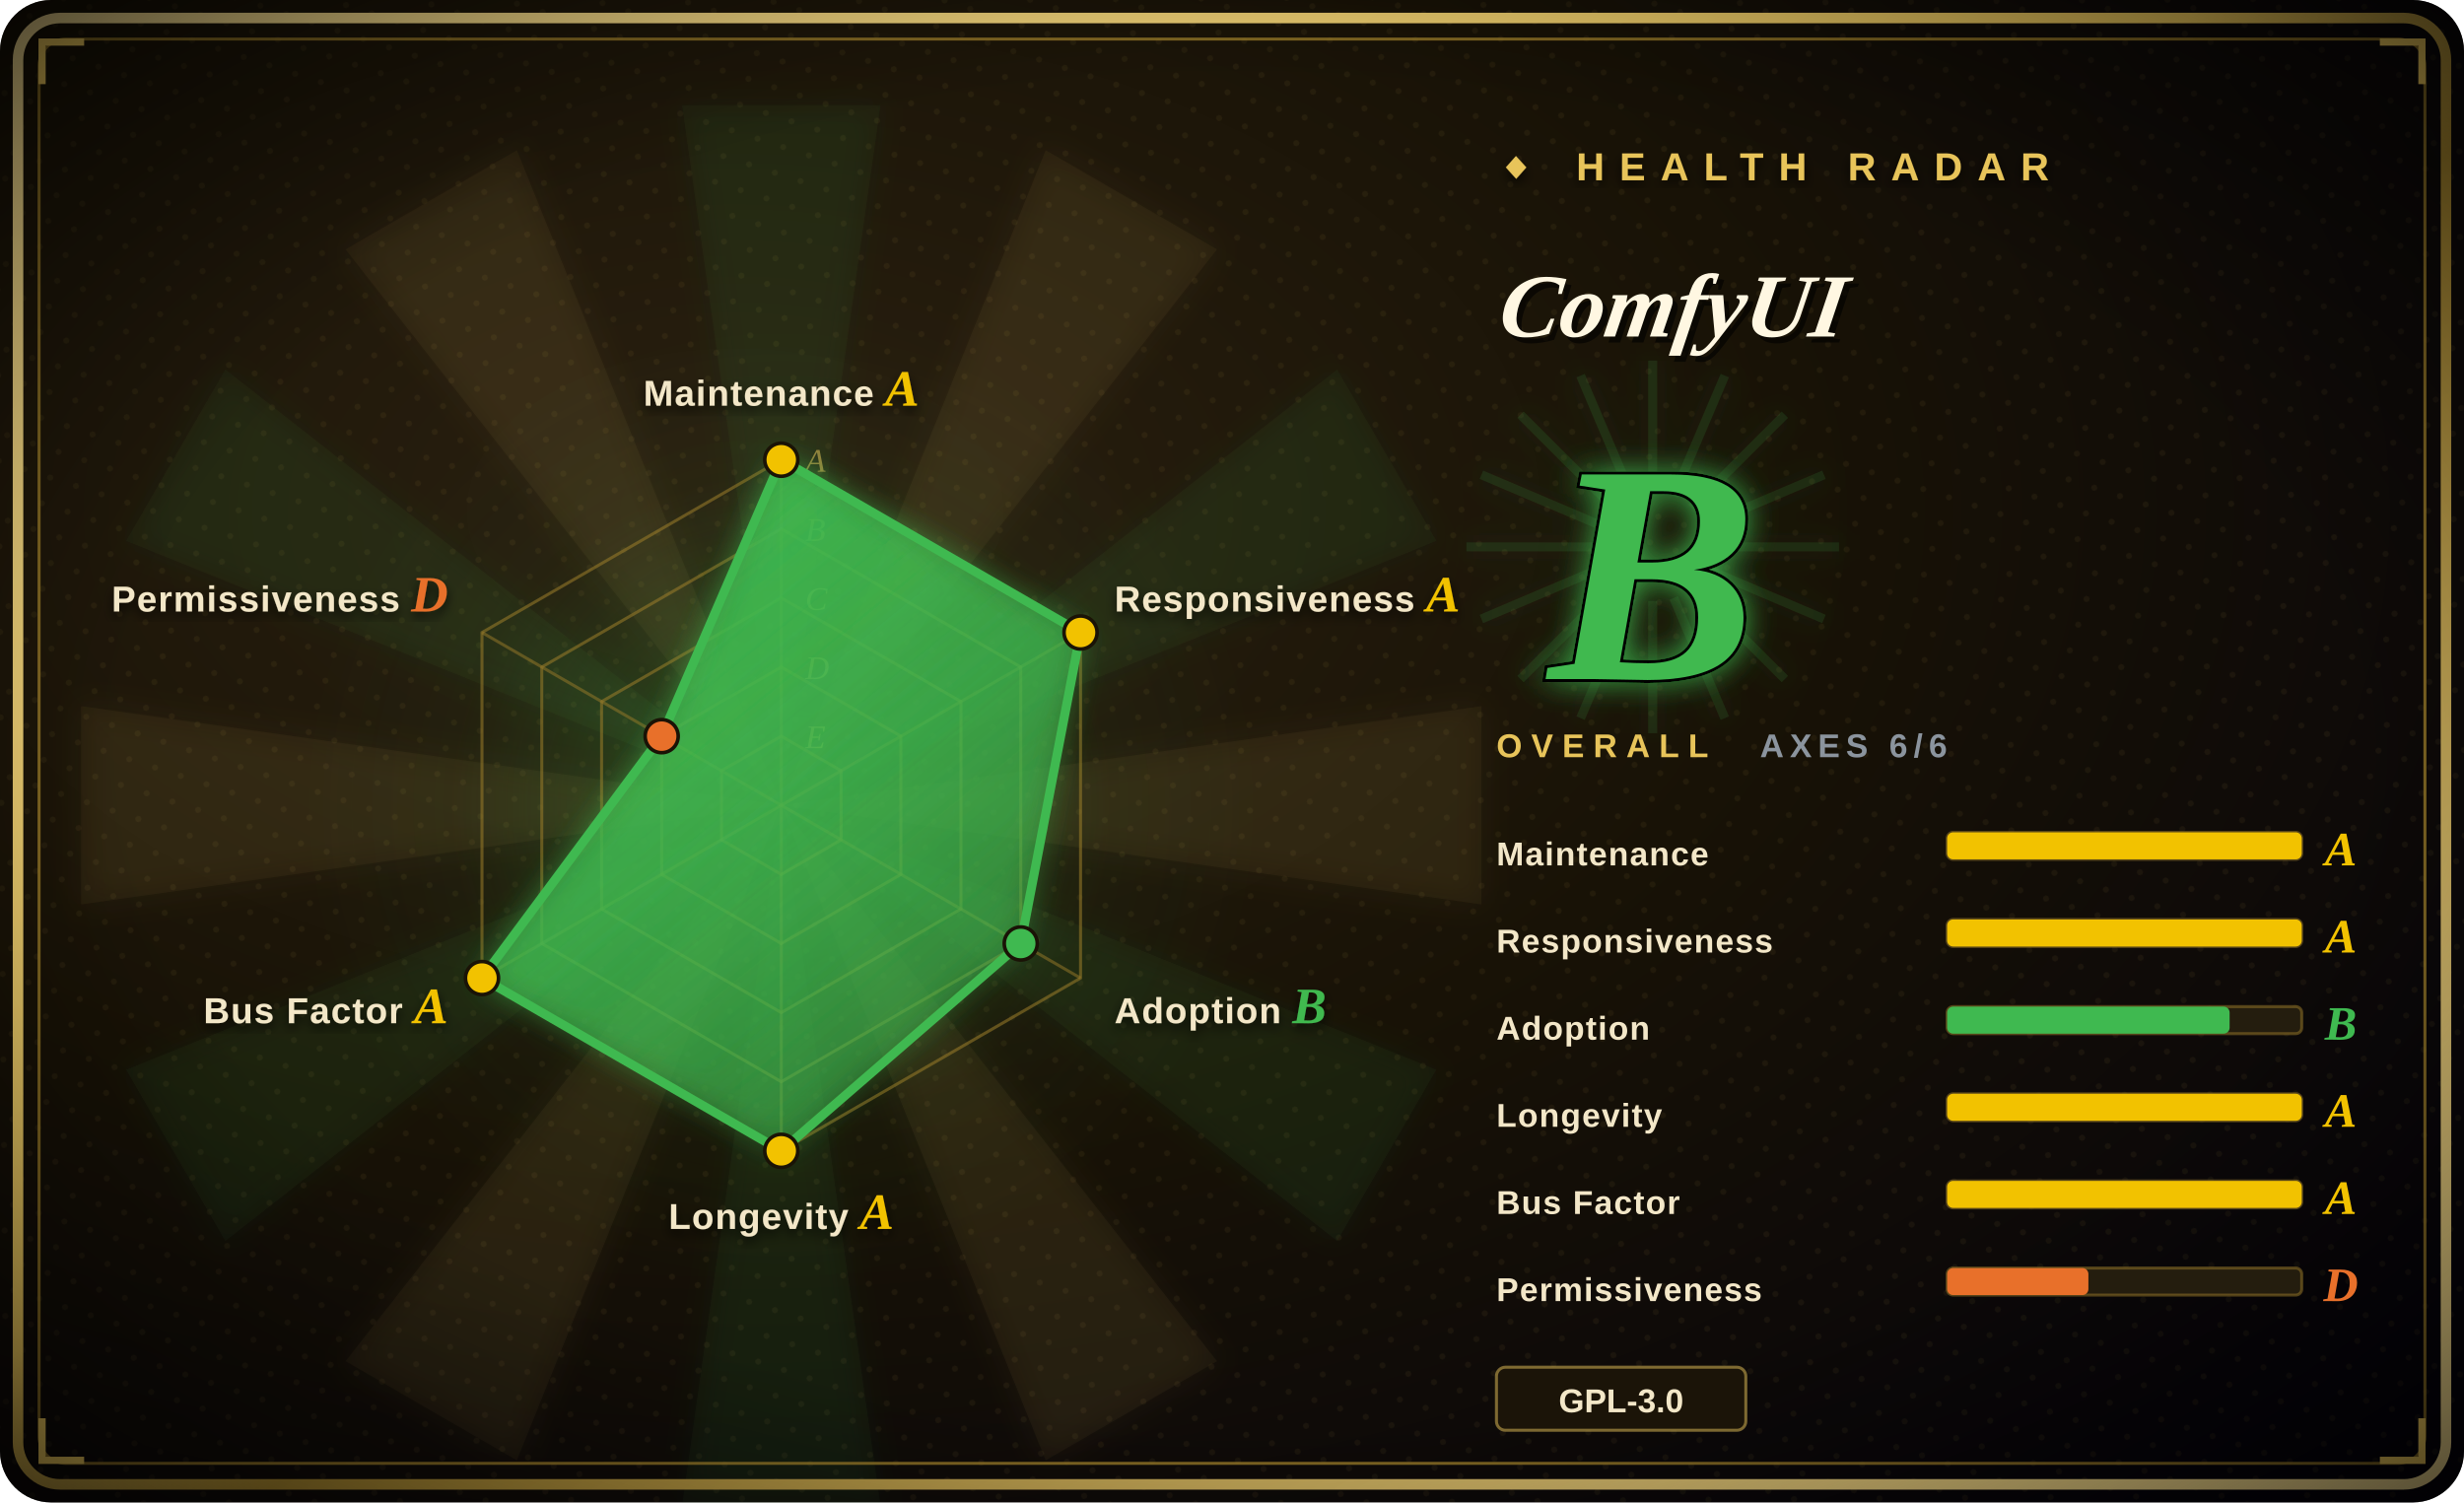
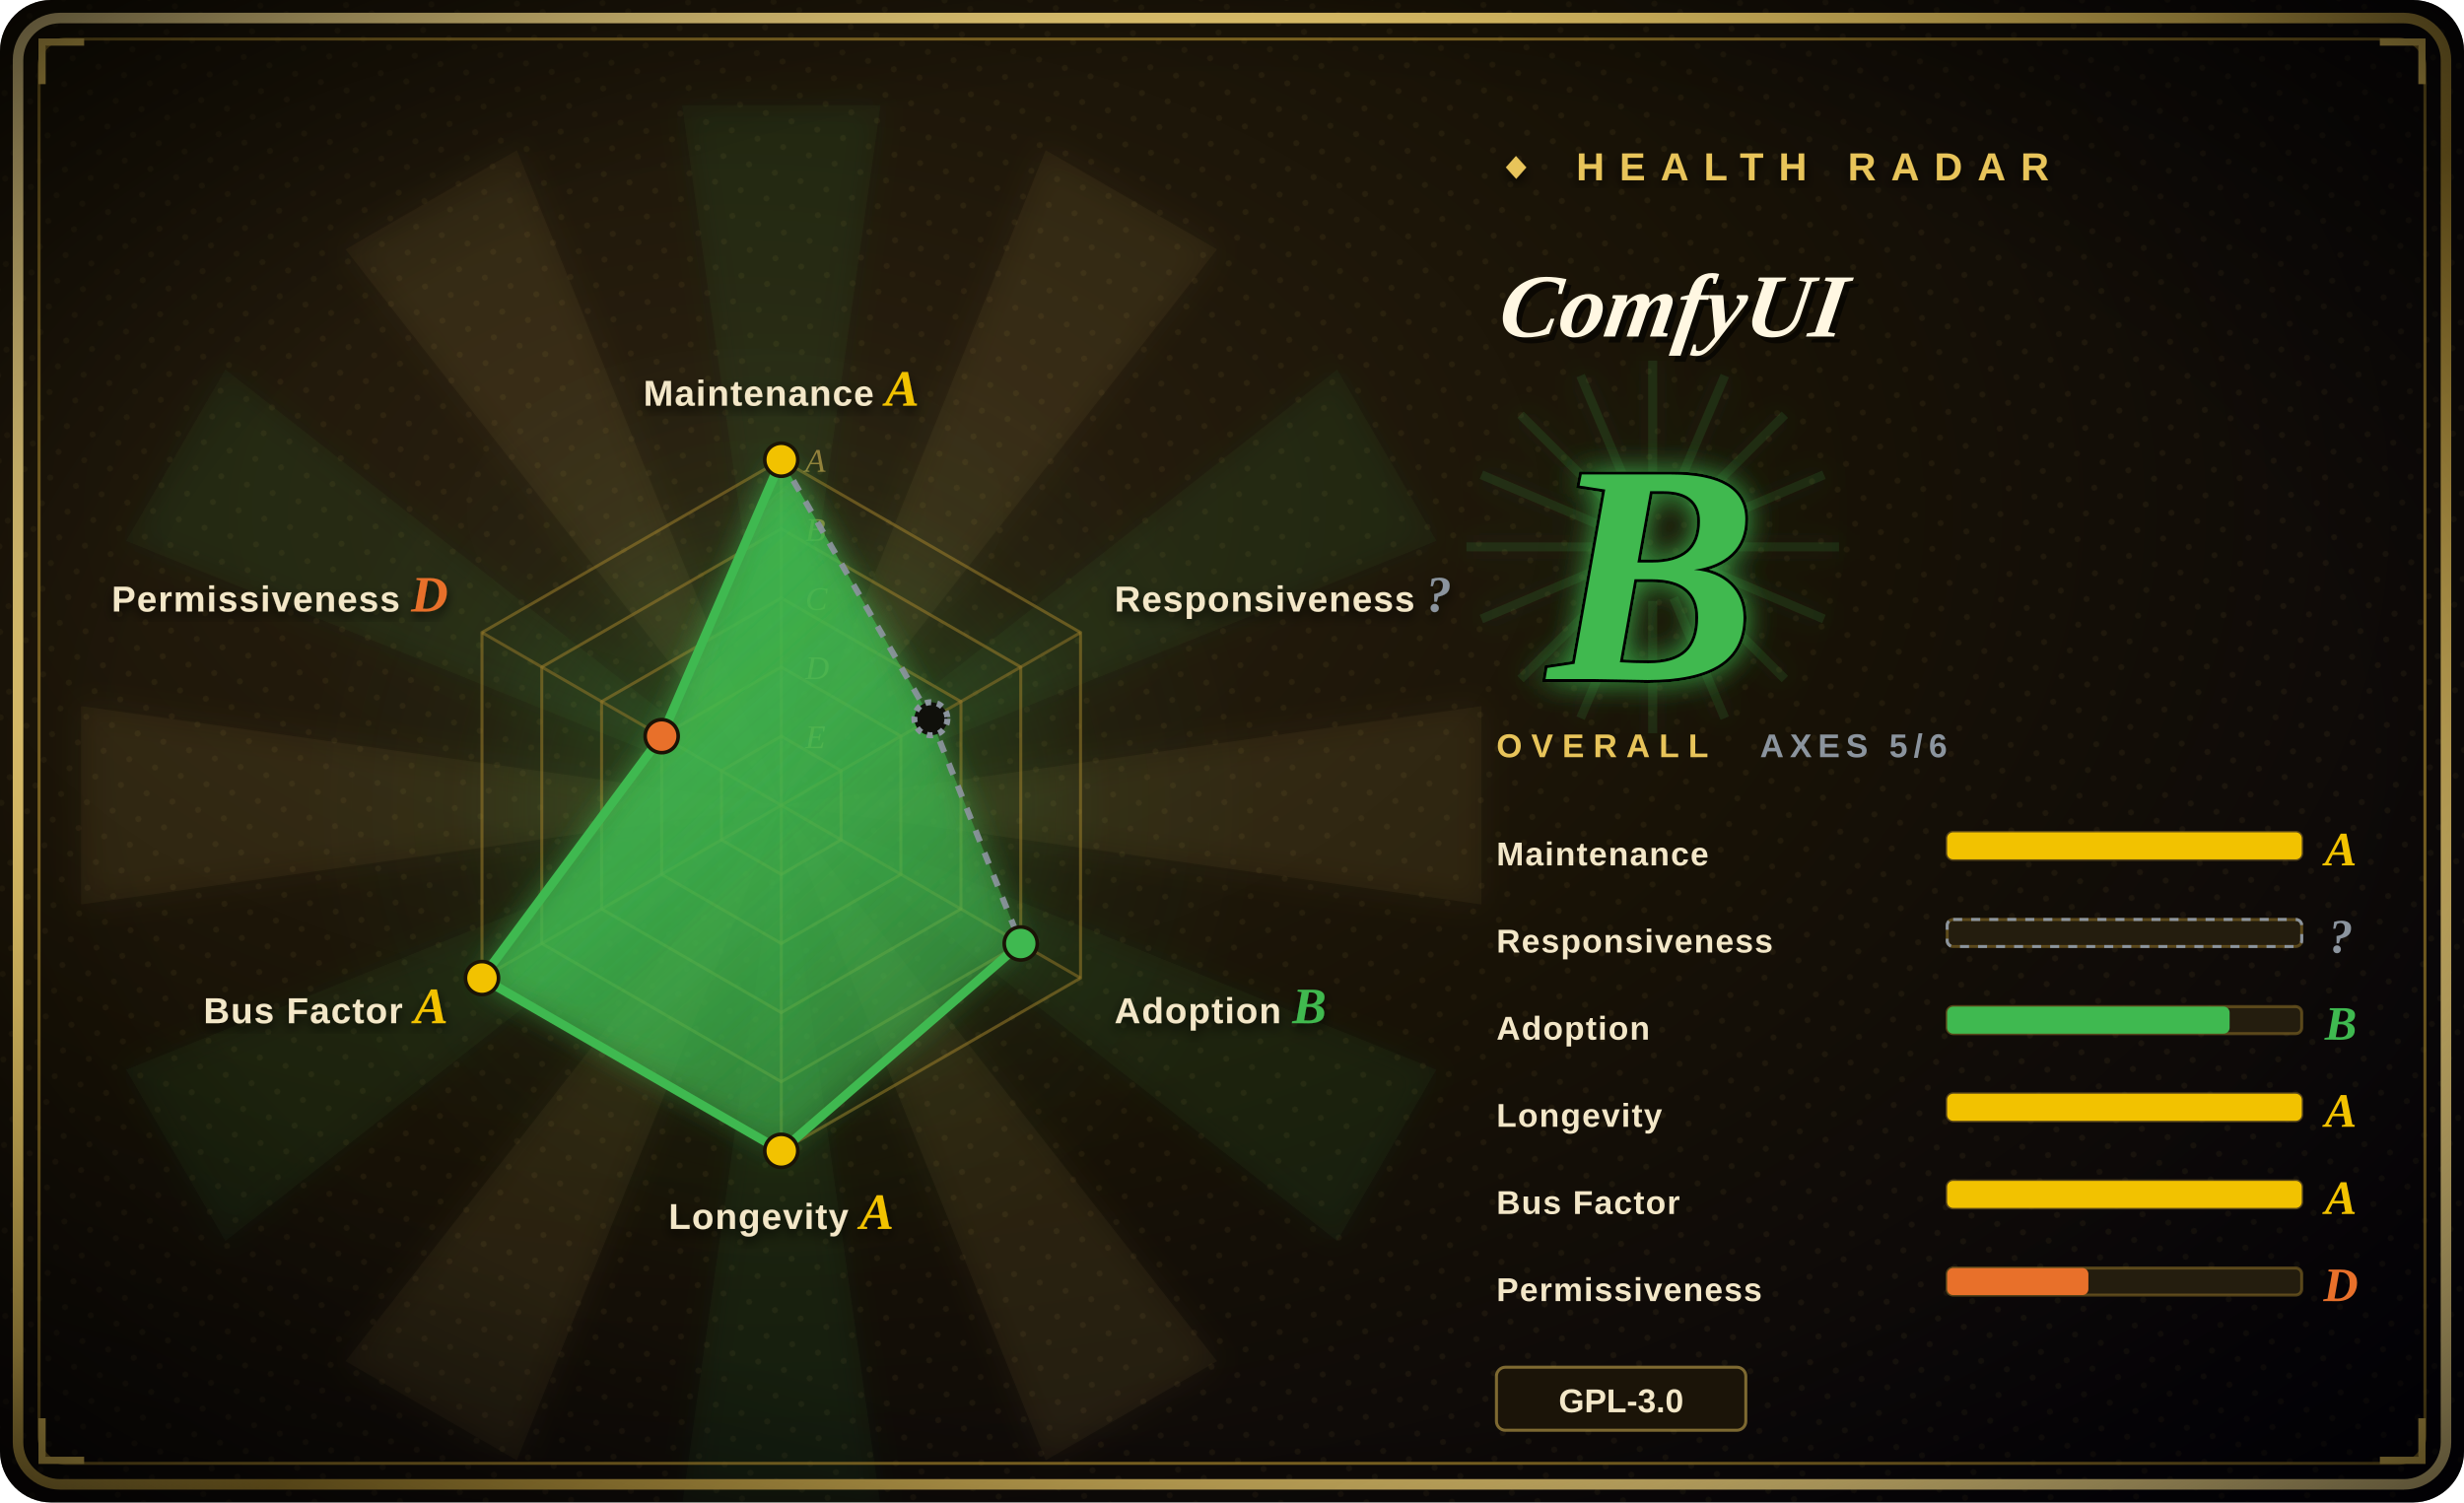
<svg xmlns="http://www.w3.org/2000/svg" width="820" height="500" viewBox="0 0 820 500">
  <defs>
    <radialGradient id="bg" cx="30%" cy="34%" r="90%">
      <stop offset="0%" stop-color="#2a2010" />
      <stop offset="48%" stop-color="#181206" />
      <stop offset="100%" stop-color="#05030a" />
    </radialGradient>
    <radialGradient id="vig" cx="50%" cy="50%" r="72%">
      <stop offset="62%" stop-color="#000000" stop-opacity="0" />
      <stop offset="100%" stop-color="#000000" stop-opacity="0.72" />
    </radialGradient>
    <linearGradient id="frame" x1="0" y1="0" x2="1" y2="1">
      <stop offset="0%" stop-color="#f6dd92" />
      <stop offset="45%" stop-color="#E8C45A" />
      <stop offset="55%" stop-color="#9c7d2a" />
      <stop offset="100%" stop-color="#f6dd92" />
    </linearGradient>
    <linearGradient id="poly" x1="0" y1="0" x2="0.7" y2="1">
      <stop offset="0%" stop-color="#3FB950" stop-opacity="0.92" />
      <stop offset="100%" stop-color="#3FB950" stop-opacity="0.34" />
    </linearGradient>
    <radialGradient id="halo" cx="50%" cy="50%" r="50%">
      <stop offset="0%" stop-color="#3FB950" stop-opacity="0.34" />
      <stop offset="68%" stop-color="#3FB950" stop-opacity="0.04" />
      <stop offset="100%" stop-color="#3FB950" stop-opacity="0" />
    </radialGradient>
    <filter id="glow" x="-60%" y="-60%" width="220%" height="220%">
      <feGaussianBlur stdDeviation="5" result="b" />
      <feMerge>
        <feMergeNode in="b" />
        <feMergeNode in="SourceGraphic" />
      </feMerge>
    </filter>
    <filter id="soft" x="-30%" y="-30%" width="160%" height="160%">
      <feDropShadow dx="0" dy="2" stdDeviation="2" flood-color="#000" flood-opacity="0.7" />
    </filter>
    <pattern id="halftone" width="9" height="9" patternUnits="userSpaceOnUse" patternTransform="rotate(18)">
      <circle cx="2" cy="2" r="1" fill="#E8C45A" fill-opacity="0.06" />
    </pattern>
  </defs>
  <rect width="820" height="500" rx="17" fill="url(#bg)" />
  <rect width="820" height="500" rx="17" fill="url(#halftone)" />
  <g opacity="0.5" filter="url(#glow)">
    <path d="M260,268 L493,235 L493,301 Z" fill="#E8C45A" fill-opacity="0.10" />
    <path d="M260,268 L478,356 L445,413 Z" fill="#3FB950" fill-opacity="0.10" />
    <path d="M260,268 L405,453 L348,486 Z" fill="#E8C45A" fill-opacity="0.10" />
    <path d="M260,268 L293,501 L227,501 Z" fill="#3FB950" fill-opacity="0.10" />
    <path d="M260,268 L172,486 L115,453 Z" fill="#E8C45A" fill-opacity="0.10" />
    <path d="M260,268 L75,413 L42,356 Z" fill="#3FB950" fill-opacity="0.10" />
    <path d="M260,268 L27,301 L27,235 Z" fill="#E8C45A" fill-opacity="0.10" />
    <path d="M260,268 L42,180 L75,123 Z" fill="#3FB950" fill-opacity="0.10" />
    <path d="M260,268 L115,83 L172,50 Z" fill="#E8C45A" fill-opacity="0.10" />
    <path d="M260,268 L227,35 L293,35 Z" fill="#3FB950" fill-opacity="0.10" />
    <path d="M260,268 L348,50 L405,83 Z" fill="#E8C45A" fill-opacity="0.10" />
    <path d="M260,268 L445,123 L478,180 Z" fill="#3FB950" fill-opacity="0.10" />
  </g>
  <circle cx="260" cy="268" r="161" fill="url(#halo)" />
  <rect x="6" y="6" width="808" height="488" rx="14" fill="none" stroke="url(#frame)" stroke-width="3.5" />
  <rect x="13" y="13" width="794" height="474" rx="9" fill="none" stroke="#9c7d2a" stroke-width="1" stroke-opacity="0.8" />
  <path d="M14,28 L14,14 L28,14" fill="none" stroke="#E8C45A" stroke-width="2.4" />
  <path d="M806,28 L806,14 L792,14" fill="none" stroke="#E8C45A" stroke-width="2.4" />
  <path d="M14,472 L14,486 L28,486" fill="none" stroke="#E8C45A" stroke-width="2.4" />
  <path d="M806,472 L806,486 L792,486" fill="none" stroke="#E8C45A" stroke-width="2.4" />
  <rect width="820" height="500" rx="17" fill="url(#vig)" />
  <polygon points="260.0,153.0 359.6,210.5 359.6,325.5 260.0,383.0 160.4,325.5 160.4,210.5" fill="none" stroke="#9c7d2a" stroke-opacity="0.55" stroke-width="1" />
  <polygon points="260.0,176.0 339.7,222.0 339.7,314.0 260.0,360.0 180.3,314.0 180.3,222.0" fill="none" stroke="#9c7d2a" stroke-opacity="0.55" stroke-width="1" />
  <polygon points="260.0,199.0 319.8,233.5 319.8,302.5 260.0,337.0 200.2,302.5 200.2,233.5" fill="none" stroke="#9c7d2a" stroke-opacity="0.55" stroke-width="1" />
  <polygon points="260.0,222.0 299.8,245.0 299.8,291.0 260.0,314.0 220.2,291.0 220.2,245.0" fill="none" stroke="#9c7d2a" stroke-opacity="0.55" stroke-width="1" />
  <polygon points="260.0,245.0 279.9,256.5 279.9,279.5 260.0,291.0 240.1,279.5 240.1,256.5" fill="none" stroke="#9c7d2a" stroke-opacity="0.55" stroke-width="1" />
  <line x1="260" y1="268" x2="260.0" y2="153.0" stroke="#9c7d2a" stroke-opacity="0.5" stroke-width="1" />
  <line x1="260" y1="268" x2="359.6" y2="210.5" stroke="#9c7d2a" stroke-opacity="0.5" stroke-width="1" />
  <line x1="260" y1="268" x2="359.6" y2="325.5" stroke="#9c7d2a" stroke-opacity="0.5" stroke-width="1" />
  <line x1="260" y1="268" x2="260.0" y2="383.0" stroke="#9c7d2a" stroke-opacity="0.5" stroke-width="1" />
  <line x1="260" y1="268" x2="160.4" y2="325.5" stroke="#9c7d2a" stroke-opacity="0.5" stroke-width="1" />
  <line x1="260" y1="268" x2="160.4" y2="210.5" stroke="#9c7d2a" stroke-opacity="0.5" stroke-width="1" />
  <text x="268" y="157.0" font-size="11" font-style="italic" fill="#E8C45A" fill-opacity="0.55" font-family="'Georgia','Times New Roman',serif">A</text>
  <text x="268" y="180.0" font-size="11" font-style="italic" fill="#E8C45A" fill-opacity="0.55" font-family="'Georgia','Times New Roman',serif">B</text>
  <text x="268" y="203.0" font-size="11" font-style="italic" fill="#E8C45A" fill-opacity="0.55" font-family="'Georgia','Times New Roman',serif">C</text>
  <text x="268" y="226.0" font-size="11" font-style="italic" fill="#E8C45A" fill-opacity="0.55" font-family="'Georgia','Times New Roman',serif">D</text>
  <text x="268" y="249.0" font-size="11" font-style="italic" fill="#E8C45A" fill-opacity="0.55" font-family="'Georgia','Times New Roman',serif">E</text>
-   <polygon points="260.0,153.0 359.6,210.5 339.7,314.0 260.0,383.0 160.4,325.5 220.2,245.0" fill="url(#poly)" filter="url(#glow)" />
-   <line x1="260.0" y1="153.0" x2="359.6" y2="210.5" stroke="#3FB950" stroke-width="3" />
-   <line x1="359.6" y1="210.5" x2="339.7" y2="314.0" stroke="#3FB950" stroke-width="3" />
+   <polygon points="260.0,153.0 309.8,239.2 339.7,314.0 260.0,383.0 160.4,325.5 220.2,245.0" fill="url(#poly)" filter="url(#glow)" />
+   <line x1="260.0" y1="153.0" x2="309.8" y2="239.2" stroke="#8B949E" stroke-width="2" stroke-dasharray="4 4" stroke-opacity="0.92" />
+   <line x1="309.8" y1="239.2" x2="339.7" y2="314.0" stroke="#8B949E" stroke-width="2" stroke-dasharray="4 4" stroke-opacity="0.92" />
  <line x1="339.7" y1="314.0" x2="260.0" y2="383.0" stroke="#3FB950" stroke-width="3" />
  <line x1="260.0" y1="383.0" x2="160.4" y2="325.5" stroke="#3FB950" stroke-width="3" />
  <line x1="160.4" y1="325.5" x2="220.2" y2="245.0" stroke="#3FB950" stroke-width="3" />
  <line x1="220.2" y1="245.0" x2="260.0" y2="153.0" stroke="#3FB950" stroke-width="3" />
  <circle cx="260.0" cy="153.0" r="5.5" fill="#F2C200" stroke="#1a1306" stroke-width="1.2" />
-   <circle cx="359.6" cy="210.5" r="5.5" fill="#F2C200" stroke="#1a1306" stroke-width="1.2" />
+   <circle cx="309.8" cy="239.2" r="5.5" fill="#10100b" stroke="#8B949E" stroke-width="2" stroke-dasharray="2 2" />
  <circle cx="339.7" cy="314.0" r="5.5" fill="#3FB950" stroke="#1a1306" stroke-width="1.2" />
  <circle cx="260.0" cy="383.0" r="5.5" fill="#F2C200" stroke="#1a1306" stroke-width="1.2" />
  <circle cx="160.4" cy="325.5" r="5.5" fill="#F2C200" stroke="#1a1306" stroke-width="1.2" />
  <circle cx="220.2" cy="245.0" r="5.5" fill="#E8702A" stroke="#1a1306" stroke-width="1.2" />
  <text x="260.0" y="135.0" font-size="12" font-weight="900" fill="#f3e7c8" text-anchor="middle" font-family="'Arial Black','Helvetica Neue',Arial,sans-serif" letter-spacing="0.4" filter="url(#soft)">Maintenance <tspan fill="#F2C200" font-family="'Georgia','Times New Roman',serif" font-style="italic" font-size="17">A</tspan>
  </text>
-   <text x="370.9" y="203.5" font-size="12" font-weight="900" fill="#f3e7c8" text-anchor="start" font-family="'Arial Black','Helvetica Neue',Arial,sans-serif" letter-spacing="0.4" filter="url(#soft)">Responsiveness <tspan fill="#F2C200" font-family="'Georgia','Times New Roman',serif" font-style="italic" font-size="17">A</tspan>
+   <text x="370.9" y="203.5" font-size="12" font-weight="900" fill="#f3e7c8" text-anchor="start" font-family="'Arial Black','Helvetica Neue',Arial,sans-serif" letter-spacing="0.4" filter="url(#soft)">Responsiveness <tspan fill="#8B949E" font-family="'Georgia','Times New Roman',serif" font-style="italic" font-size="17">?</tspan>
  </text>
  <text x="370.9" y="340.5" font-size="12" font-weight="900" fill="#f3e7c8" text-anchor="start" font-family="'Arial Black','Helvetica Neue',Arial,sans-serif" letter-spacing="0.4" filter="url(#soft)">Adoption <tspan fill="#3FB950" font-family="'Georgia','Times New Roman',serif" font-style="italic" font-size="17">B</tspan>
  </text>
  <text x="260.0" y="409.0" font-size="12" font-weight="900" fill="#f3e7c8" text-anchor="middle" font-family="'Arial Black','Helvetica Neue',Arial,sans-serif" letter-spacing="0.4" filter="url(#soft)">Longevity <tspan fill="#F2C200" font-family="'Georgia','Times New Roman',serif" font-style="italic" font-size="17">A</tspan>
  </text>
  <text x="149.1" y="340.5" font-size="12" font-weight="900" fill="#f3e7c8" text-anchor="end" font-family="'Arial Black','Helvetica Neue',Arial,sans-serif" letter-spacing="0.4" filter="url(#soft)">Bus Factor <tspan fill="#F2C200" font-family="'Georgia','Times New Roman',serif" font-style="italic" font-size="17">A</tspan>
  </text>
  <text x="149.1" y="203.5" font-size="12" font-weight="900" fill="#f3e7c8" text-anchor="end" font-family="'Arial Black','Helvetica Neue',Arial,sans-serif" letter-spacing="0.4" filter="url(#soft)">Permissiveness <tspan fill="#E8702A" font-family="'Georgia','Times New Roman',serif" font-style="italic" font-size="17">D</tspan>
  </text>
  <text x="498" y="60" font-size="13" letter-spacing="5" fill="#E8C45A" font-weight="900" font-family="'Arial Black','Helvetica Neue',Arial,sans-serif" filter="url(#soft)">◆ HEALTH RADAR</text>
  <g transform="translate(498,112) skewX(-9)">
    <text x="2" y="2" font-size="30" font-weight="900" font-style="italic" fill="#000" fill-opacity="0.6" font-family="'Georgia','Times New Roman',serif">ComfyUI</text>
    <text x="0" y="0" font-size="30" font-weight="900" font-style="italic" fill="#fff7e2" font-family="'Georgia','Times New Roman',serif">ComfyUI</text>
  </g>
  <line x1="498" y1="124" x2="648" y2="124" stroke="url(#frame)" stroke-width="2" />
  <g opacity="0.85" filter="url(#glow)">
    <line x1="568" y1="182" x2="612" y2="182" stroke="#3FB950" stroke-opacity="0.16" stroke-width="3" />
    <line x1="567" y1="189" x2="607" y2="206" stroke="#3FB950" stroke-opacity="0.16" stroke-width="3" />
    <line x1="563" y1="195" x2="594" y2="226" stroke="#3FB950" stroke-opacity="0.16" stroke-width="3" />
    <line x1="557" y1="199" x2="574" y2="239" stroke="#3FB950" stroke-opacity="0.16" stroke-width="3" />
    <line x1="550" y1="200" x2="550" y2="244" stroke="#3FB950" stroke-opacity="0.16" stroke-width="3" />
    <line x1="543" y1="199" x2="526" y2="239" stroke="#3FB950" stroke-opacity="0.16" stroke-width="3" />
    <line x1="537" y1="195" x2="506" y2="226" stroke="#3FB950" stroke-opacity="0.16" stroke-width="3" />
    <line x1="533" y1="189" x2="493" y2="206" stroke="#3FB950" stroke-opacity="0.16" stroke-width="3" />
    <line x1="532" y1="182" x2="488" y2="182" stroke="#3FB950" stroke-opacity="0.16" stroke-width="3" />
    <line x1="533" y1="175" x2="493" y2="158" stroke="#3FB950" stroke-opacity="0.16" stroke-width="3" />
    <line x1="537" y1="169" x2="506" y2="138" stroke="#3FB950" stroke-opacity="0.16" stroke-width="3" />
    <line x1="543" y1="165" x2="526" y2="125" stroke="#3FB950" stroke-opacity="0.16" stroke-width="3" />
    <line x1="550" y1="164" x2="550" y2="120" stroke="#3FB950" stroke-opacity="0.16" stroke-width="3" />
    <line x1="557" y1="165" x2="574" y2="125" stroke="#3FB950" stroke-opacity="0.16" stroke-width="3" />
    <line x1="563" y1="169" x2="594" y2="138" stroke="#3FB950" stroke-opacity="0.16" stroke-width="3" />
    <line x1="567" y1="175" x2="607" y2="158" stroke="#3FB950" stroke-opacity="0.16" stroke-width="3" />
  </g>
  <text x="550" y="226" font-size="104" font-weight="900" font-style="italic" text-anchor="middle" fill="#3FB950" stroke="#000" stroke-width="2" paint-order="stroke" font-family="'Georgia','Times New Roman',serif" filter="url(#glow)">B</text>
  <text x="498" y="252" font-size="11" letter-spacing="3" fill="#E8C45A" font-family="'Arial Black','Helvetica Neue',Arial,sans-serif" font-weight="900">OVERALL</text>
-   <text x="648" y="252" font-size="11" letter-spacing="2" fill="#8B949E" font-family="'Arial Black','Helvetica Neue',Arial,sans-serif" font-weight="900" text-anchor="end">AXES 6/6</text>
+   <text x="648" y="252" font-size="11" letter-spacing="2" fill="#8B949E" font-family="'Arial Black','Helvetica Neue',Arial,sans-serif" font-weight="900" text-anchor="end">AXES 5/6</text>
  <text x="498" y="288" font-size="11" font-weight="900" fill="#f3e7c8" font-family="'Arial Black','Helvetica Neue',Arial,sans-serif" letter-spacing="0.4">Maintenance</text>
  <rect x="648" y="277" width="118" height="9" rx="2" fill="#241d0e" stroke="#9c7d2a" stroke-opacity="0.5" />
  <rect x="648" y="277" width="118" height="9" rx="2" fill="#F2C200" />
  <text x="779" y="288" font-size="16" font-weight="900" font-style="italic" fill="#F2C200" font-family="'Georgia','Times New Roman',serif" text-anchor="middle">A</text>
  <text x="498" y="317" font-size="11" font-weight="900" fill="#f3e7c8" font-family="'Arial Black','Helvetica Neue',Arial,sans-serif" letter-spacing="0.4">Responsiveness</text>
  <rect x="648" y="306" width="118" height="9" rx="2" fill="#241d0e" stroke="#9c7d2a" stroke-opacity="0.5" />
-   <rect x="648" y="306" width="118" height="9" rx="2" fill="#F2C200" />
-   <text x="779" y="317" font-size="16" font-weight="900" font-style="italic" fill="#F2C200" font-family="'Georgia','Times New Roman',serif" text-anchor="middle">A</text>
+   <rect x="648" y="306" width="118" height="9" rx="2" fill="none" stroke="#8B949E" stroke-dasharray="3 3" />
+   <text x="779" y="317" font-size="16" font-weight="900" font-style="italic" fill="#8B949E" font-family="'Georgia','Times New Roman',serif" text-anchor="middle">?</text>
  <text x="498" y="346" font-size="11" font-weight="900" fill="#f3e7c8" font-family="'Arial Black','Helvetica Neue',Arial,sans-serif" letter-spacing="0.4">Adoption</text>
  <rect x="648" y="335" width="118" height="9" rx="2" fill="#241d0e" stroke="#9c7d2a" stroke-opacity="0.5" />
  <rect x="648" y="335" width="94" height="9" rx="2" fill="#3FB950" />
  <text x="779" y="346" font-size="16" font-weight="900" font-style="italic" fill="#3FB950" font-family="'Georgia','Times New Roman',serif" text-anchor="middle">B</text>
  <text x="498" y="375" font-size="11" font-weight="900" fill="#f3e7c8" font-family="'Arial Black','Helvetica Neue',Arial,sans-serif" letter-spacing="0.4">Longevity</text>
  <rect x="648" y="364" width="118" height="9" rx="2" fill="#241d0e" stroke="#9c7d2a" stroke-opacity="0.5" />
  <rect x="648" y="364" width="118" height="9" rx="2" fill="#F2C200" />
  <text x="779" y="375" font-size="16" font-weight="900" font-style="italic" fill="#F2C200" font-family="'Georgia','Times New Roman',serif" text-anchor="middle">A</text>
  <text x="498" y="404" font-size="11" font-weight="900" fill="#f3e7c8" font-family="'Arial Black','Helvetica Neue',Arial,sans-serif" letter-spacing="0.4">Bus Factor</text>
  <rect x="648" y="393" width="118" height="9" rx="2" fill="#241d0e" stroke="#9c7d2a" stroke-opacity="0.5" />
  <rect x="648" y="393" width="118" height="9" rx="2" fill="#F2C200" />
  <text x="779" y="404" font-size="16" font-weight="900" font-style="italic" fill="#F2C200" font-family="'Georgia','Times New Roman',serif" text-anchor="middle">A</text>
  <text x="498" y="433" font-size="11" font-weight="900" fill="#f3e7c8" font-family="'Arial Black','Helvetica Neue',Arial,sans-serif" letter-spacing="0.4">Permissiveness</text>
  <rect x="648" y="422" width="118" height="9" rx="2" fill="#241d0e" stroke="#9c7d2a" stroke-opacity="0.5" />
  <rect x="648" y="422" width="47" height="9" rx="2" fill="#E8702A" />
  <text x="779" y="433" font-size="16" font-weight="900" font-style="italic" fill="#E8702A" font-family="'Georgia','Times New Roman',serif" text-anchor="middle">D</text>
  <rect x="498" y="455" width="83" height="21" rx="3" fill="#1b1408" stroke="#E8C45A" stroke-opacity="0.5" />
  <text x="539.5" y="470" font-size="11" font-weight="700" fill="#f3e7c8" text-anchor="middle" font-family="'Arial Black','Helvetica Neue',Arial,sans-serif">GPL-3.0</text>
</svg>
